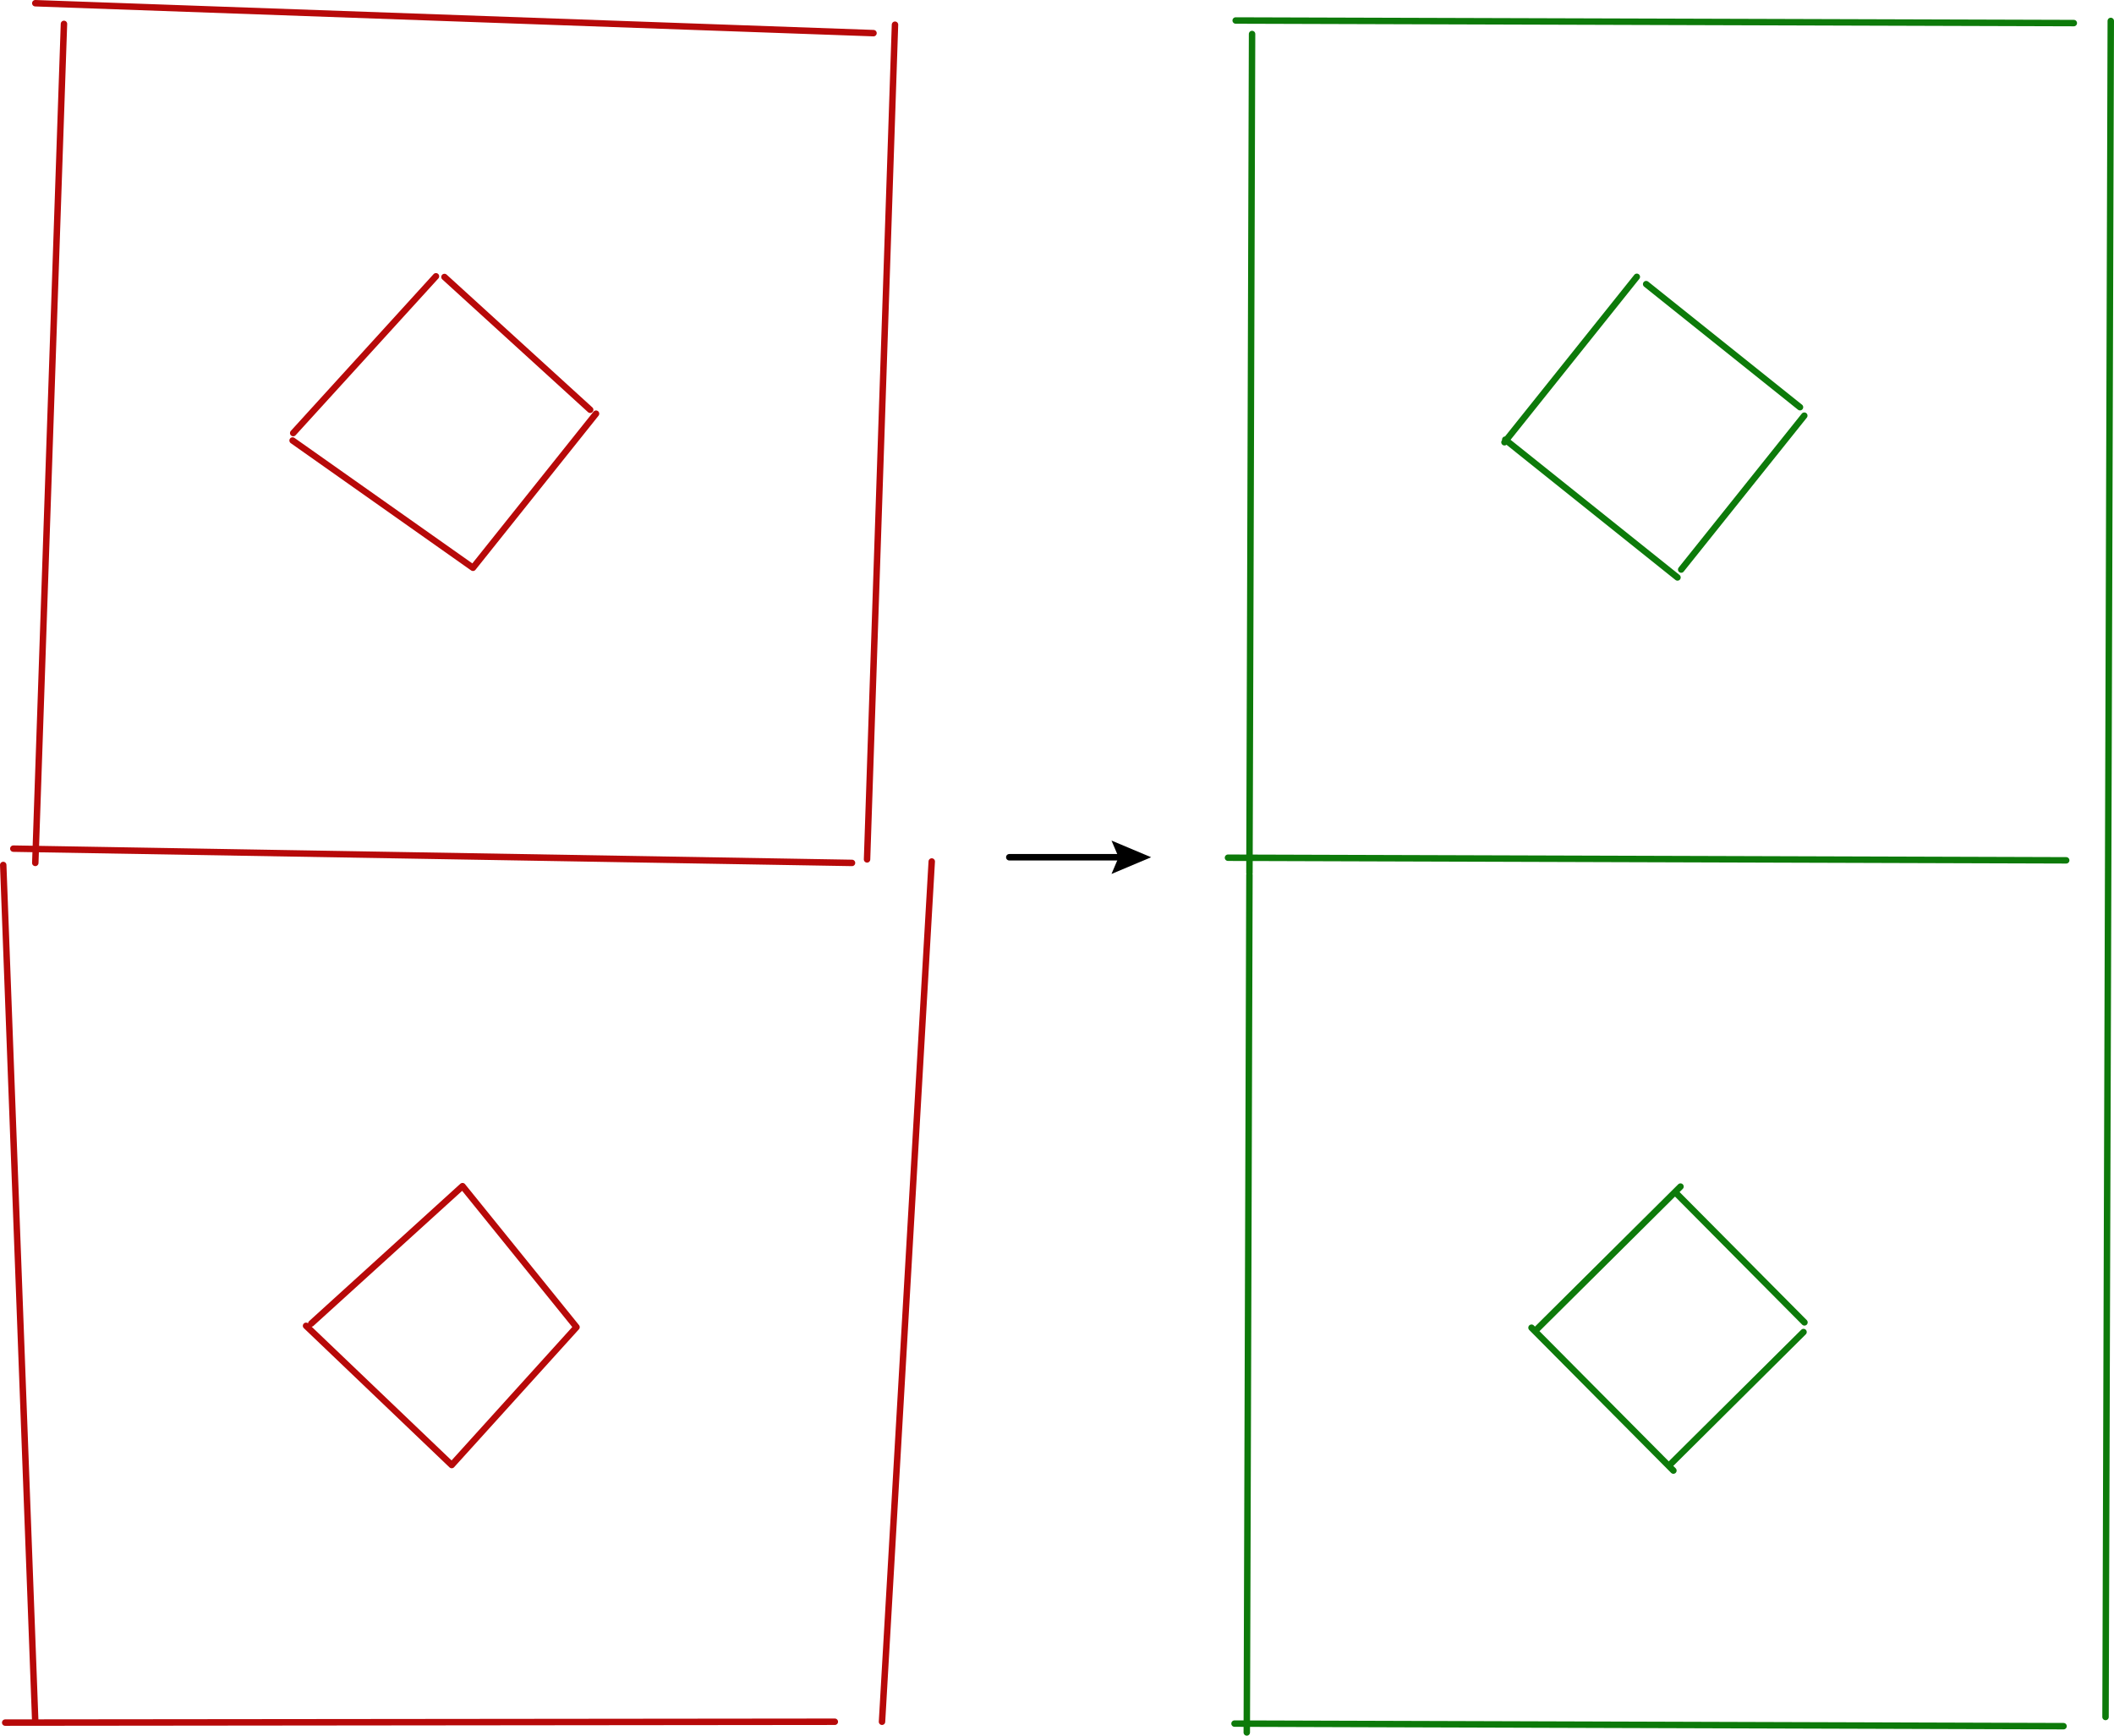
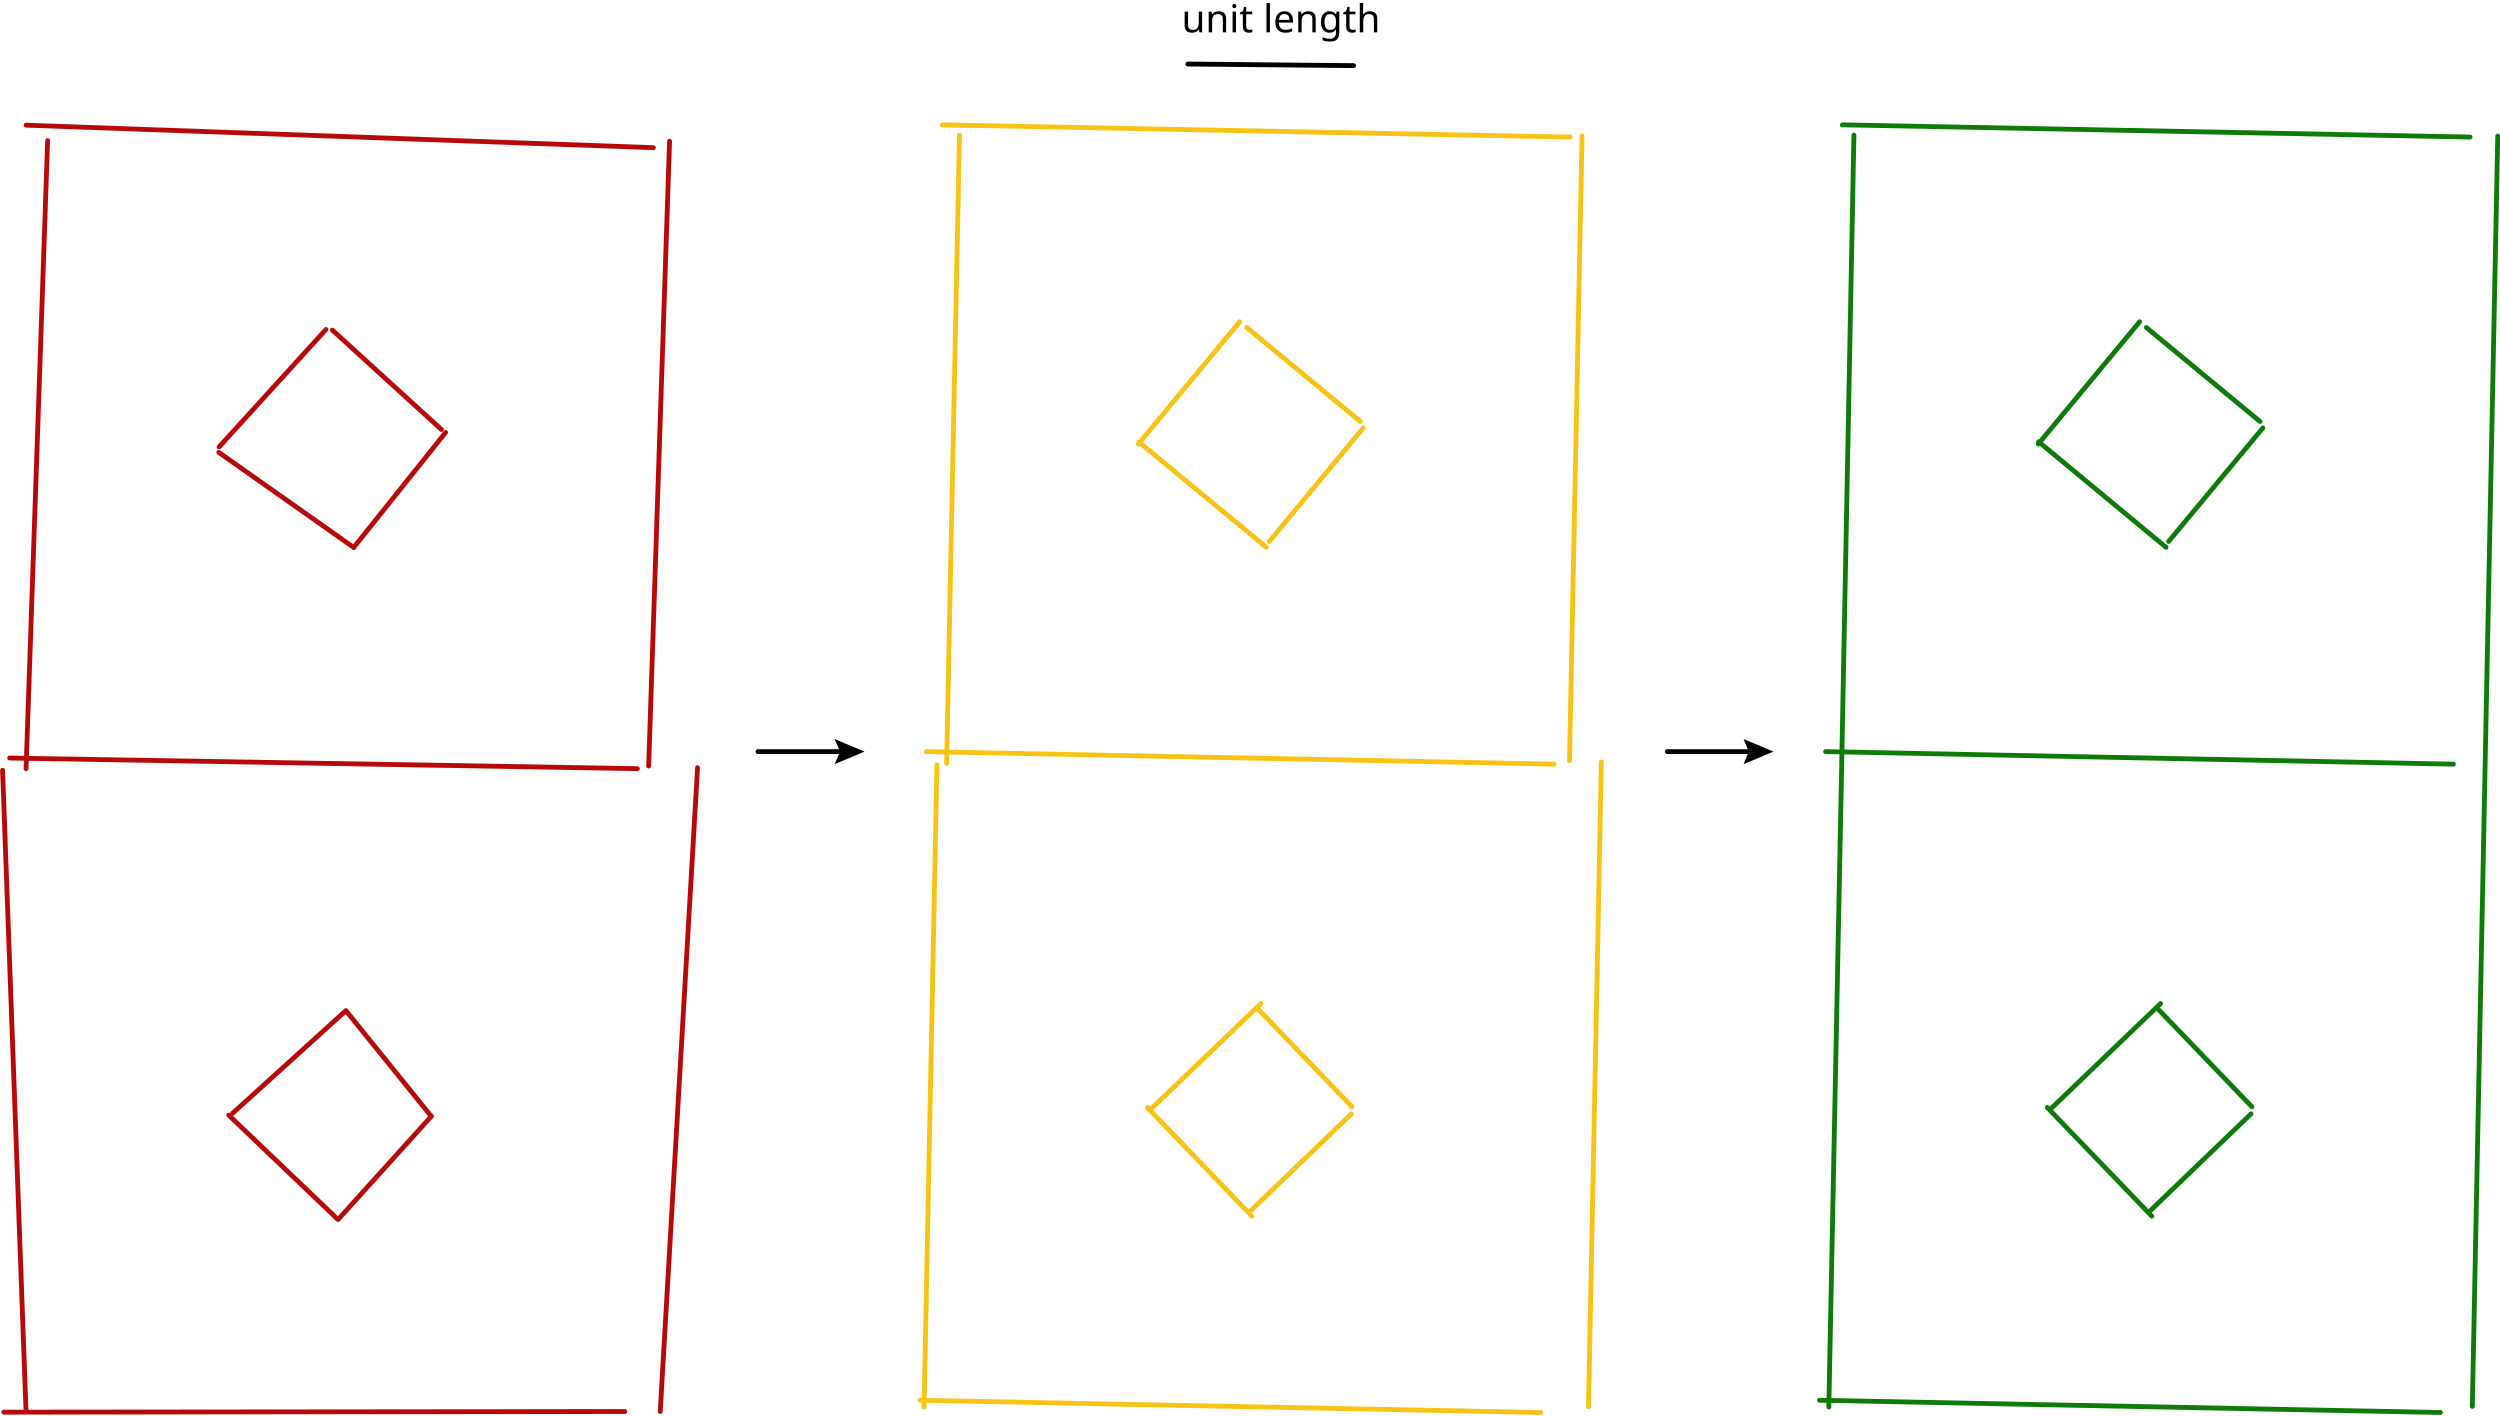
- <svg xmlns="http://www.w3.org/2000/svg" version="1.1" id="Layer_1" x="0px" y="0px" width="491.8px" height="403.79px" viewBox="0 0 491.8 403.79" style="enable-background:new 0 0 491.8 403.79;" xml:space="preserve">
+ <svg xmlns="http://www.w3.org/2000/svg" version="1.1" id="Layer_1" x="0px" y="0px" width="777px" height="439.8px" viewBox="0 0 777 439.8" style="enable-background:new 0 0 777 439.8;" xml:space="preserve">
  <style type="text/css">
- 	.st0{fill:none;stroke:#0D7A0A;stroke-width:1.5;stroke-linecap:round;stroke-linejoin:round;stroke-miterlimit:10;}
- 	.st1{fill:none;stroke:#B70909;stroke-width:1.5;stroke-linecap:round;stroke-linejoin:round;stroke-miterlimit:10;}
- 	.st2{fill:none;stroke:#000000;stroke-width:1.5;stroke-linecap:round;stroke-linejoin:round;}
+ 	.st0{fill:none;stroke:#B70909;stroke-width:1.5;stroke-linecap:round;stroke-linejoin:round;stroke-miterlimit:10;}
+ 	.st1{fill:none;stroke:#F9C316;stroke-width:1.5;stroke-linecap:round;stroke-linejoin:round;stroke-miterlimit:10;}
+ 	.st2{fill:none;stroke:#0D7A0A;stroke-width:1.5;stroke-linecap:round;stroke-linejoin:round;stroke-miterlimit:10;}
+ 	.st3{fill:none;stroke:#000000;stroke-width:1.5;stroke-linecap:round;stroke-linejoin:round;}
+ 	.st4{fill:none;stroke:#000000;stroke-width:1.5;stroke-linecap:round;stroke-linejoin:round;stroke-miterlimit:10;}
+ 	.st5{font-family:'MyriadPro-Regular';}
+ 	.st6{font-size:12px;}
</style>
  <g>
-     <path class="st0" d="M290.05,403.04l0.62-199.51 M290.67,203.07l0.61-195.16 M482.45,5.37l-194.98-0.6 M490.45,199.02l0.6-194.15    M489.83,399.44l0.62-200.31 M480.68,200.15l-195-0.61 M480.06,401.58l-192.86-0.6 M350,102.89l30.79-38.49 M390.25,134.34   l-40.07-32.06 M418.75,94.73L382.96,66.1 M391.11,132.5l28.64-35.8 M357.26,309.51l33.69-33.46 M419.79,307.64l-29.7-29.91    M389.3,342.12l-33.01-33.24 M388.89,340.36l30.68-30.47" />
+     <path class="st0" d="M8.1,438.9L0.8,239.4 M8.1,238.9l6.7-195.2 M8.1,38.9l195,7 M208.1,43.9l-6.5,194.2 M216.8,238.6l-11.6,200.1    M3,235.6l195.1,3.3 M1.2,438.9l193-0.2 M68.1,138.9l33.2-36.5 M68,140.6l42,29.6 M103.3,102.6l33.9,30.9 M109.9,170.2l28.6-35.8    M72.3,346l35.2-31.9 M107.5,314.1l26.5,32.8 M71.1,346.6L105,379 M134.1,346.9l-29,32.1" />
  </g>
  <g>
-     <path class="st1" d="M8.21,400.75L0.75,201.23 M8.21,200.75L14.88,5.56 M8.21,0.75l195,6.96 M208.21,5.75l-6.5,194.18    M216.76,200.42l-11.57,200.13 M3.1,197.43l195.11,3.32 M1.21,400.75l193-0.2 M68.21,100.75l33.21-36.47 M68.07,102.48l41.96,29.61    M103.4,64.44l33.9,30.89 M110.03,132.09l28.63-35.85 M72.42,307.9l35.18-31.95 M107.6,275.95l26.52,32.8 M71.2,308.44l33.89,32.39    M134.12,308.75l-29.03,32.08" />
+     <path class="st1" d="M287.2,437.3l4-199.6 M294.2,237.3L298.2,42 M488,42.6l-195.1-3.8 M487.8,236.4l3.9-194.2 M493.7,437.2   l4-200.4 M483,237.5l-195.1-3.9 M478.9,439l-193-3.8 M353.8,138l31.5-38 M393.6,170.1L354,137.4 M422.8,131l-35.3-29.2    M394.5,168.3l29.2-35.3 M357.6,344.8l34.3-32.9 M420.2,344L391,313.6 M389.1,378l-32.5-33.8 M388.8,376.2l31.2-30" />
+   </g>
+   <g>
+     <path class="st2" d="M568.4,437.3l4-199.6 M572.4,237.2L576.2,42 M767.7,42.6l-195.1-3.8 M772.4,236.5l3.9-194.2 M768.4,437.1   l4-200.4 M762.5,237.5l-195.1-3.9 M758.5,439l-193-3.8 M633.5,138l31.5-38 M673.2,170.1l-39.6-32.8 M702.4,131l-35.3-29.2    M674,168.3l29.3-35.3 M637.2,344.8l34.3-32.9 M699.9,344l-29.2-30.4 M668.8,378l-32.5-33.8 M668.4,376.2l31.2-30" />
  </g>
  <g>
    <g>
-       <line class="st2" x1="234.8" y1="199.43" x2="261.53" y2="199.43" />
+       <line class="st3" x1="235.6" y1="233.6" x2="262.4" y2="233.6" />
      <g>
-         <polygon points="258.58,203.32 260.23,199.43 258.58,195.55 267.8,199.43    " />
+         <polygon points="259.4,237.5 261.1,233.6 259.4,229.7 268.7,233.6    " />
      </g>
    </g>
  </g>
+   <g>
+     <g>
+       <line class="st3" x1="518.2" y1="233.6" x2="544.9" y2="233.6" />
+       <g>
+         <polygon points="541.9,237.5 543.5,233.6 541.9,229.7 551.2,233.6    " />
+       </g>
+     </g>
+   </g>
+   <line class="st4" x1="420.7" y1="20.4" x2="369.2" y2="19.9" />
+   <text transform="matrix(1 0 0 1 367.236 10.0439)" class="st5 st6">unit length</text>
</svg>
